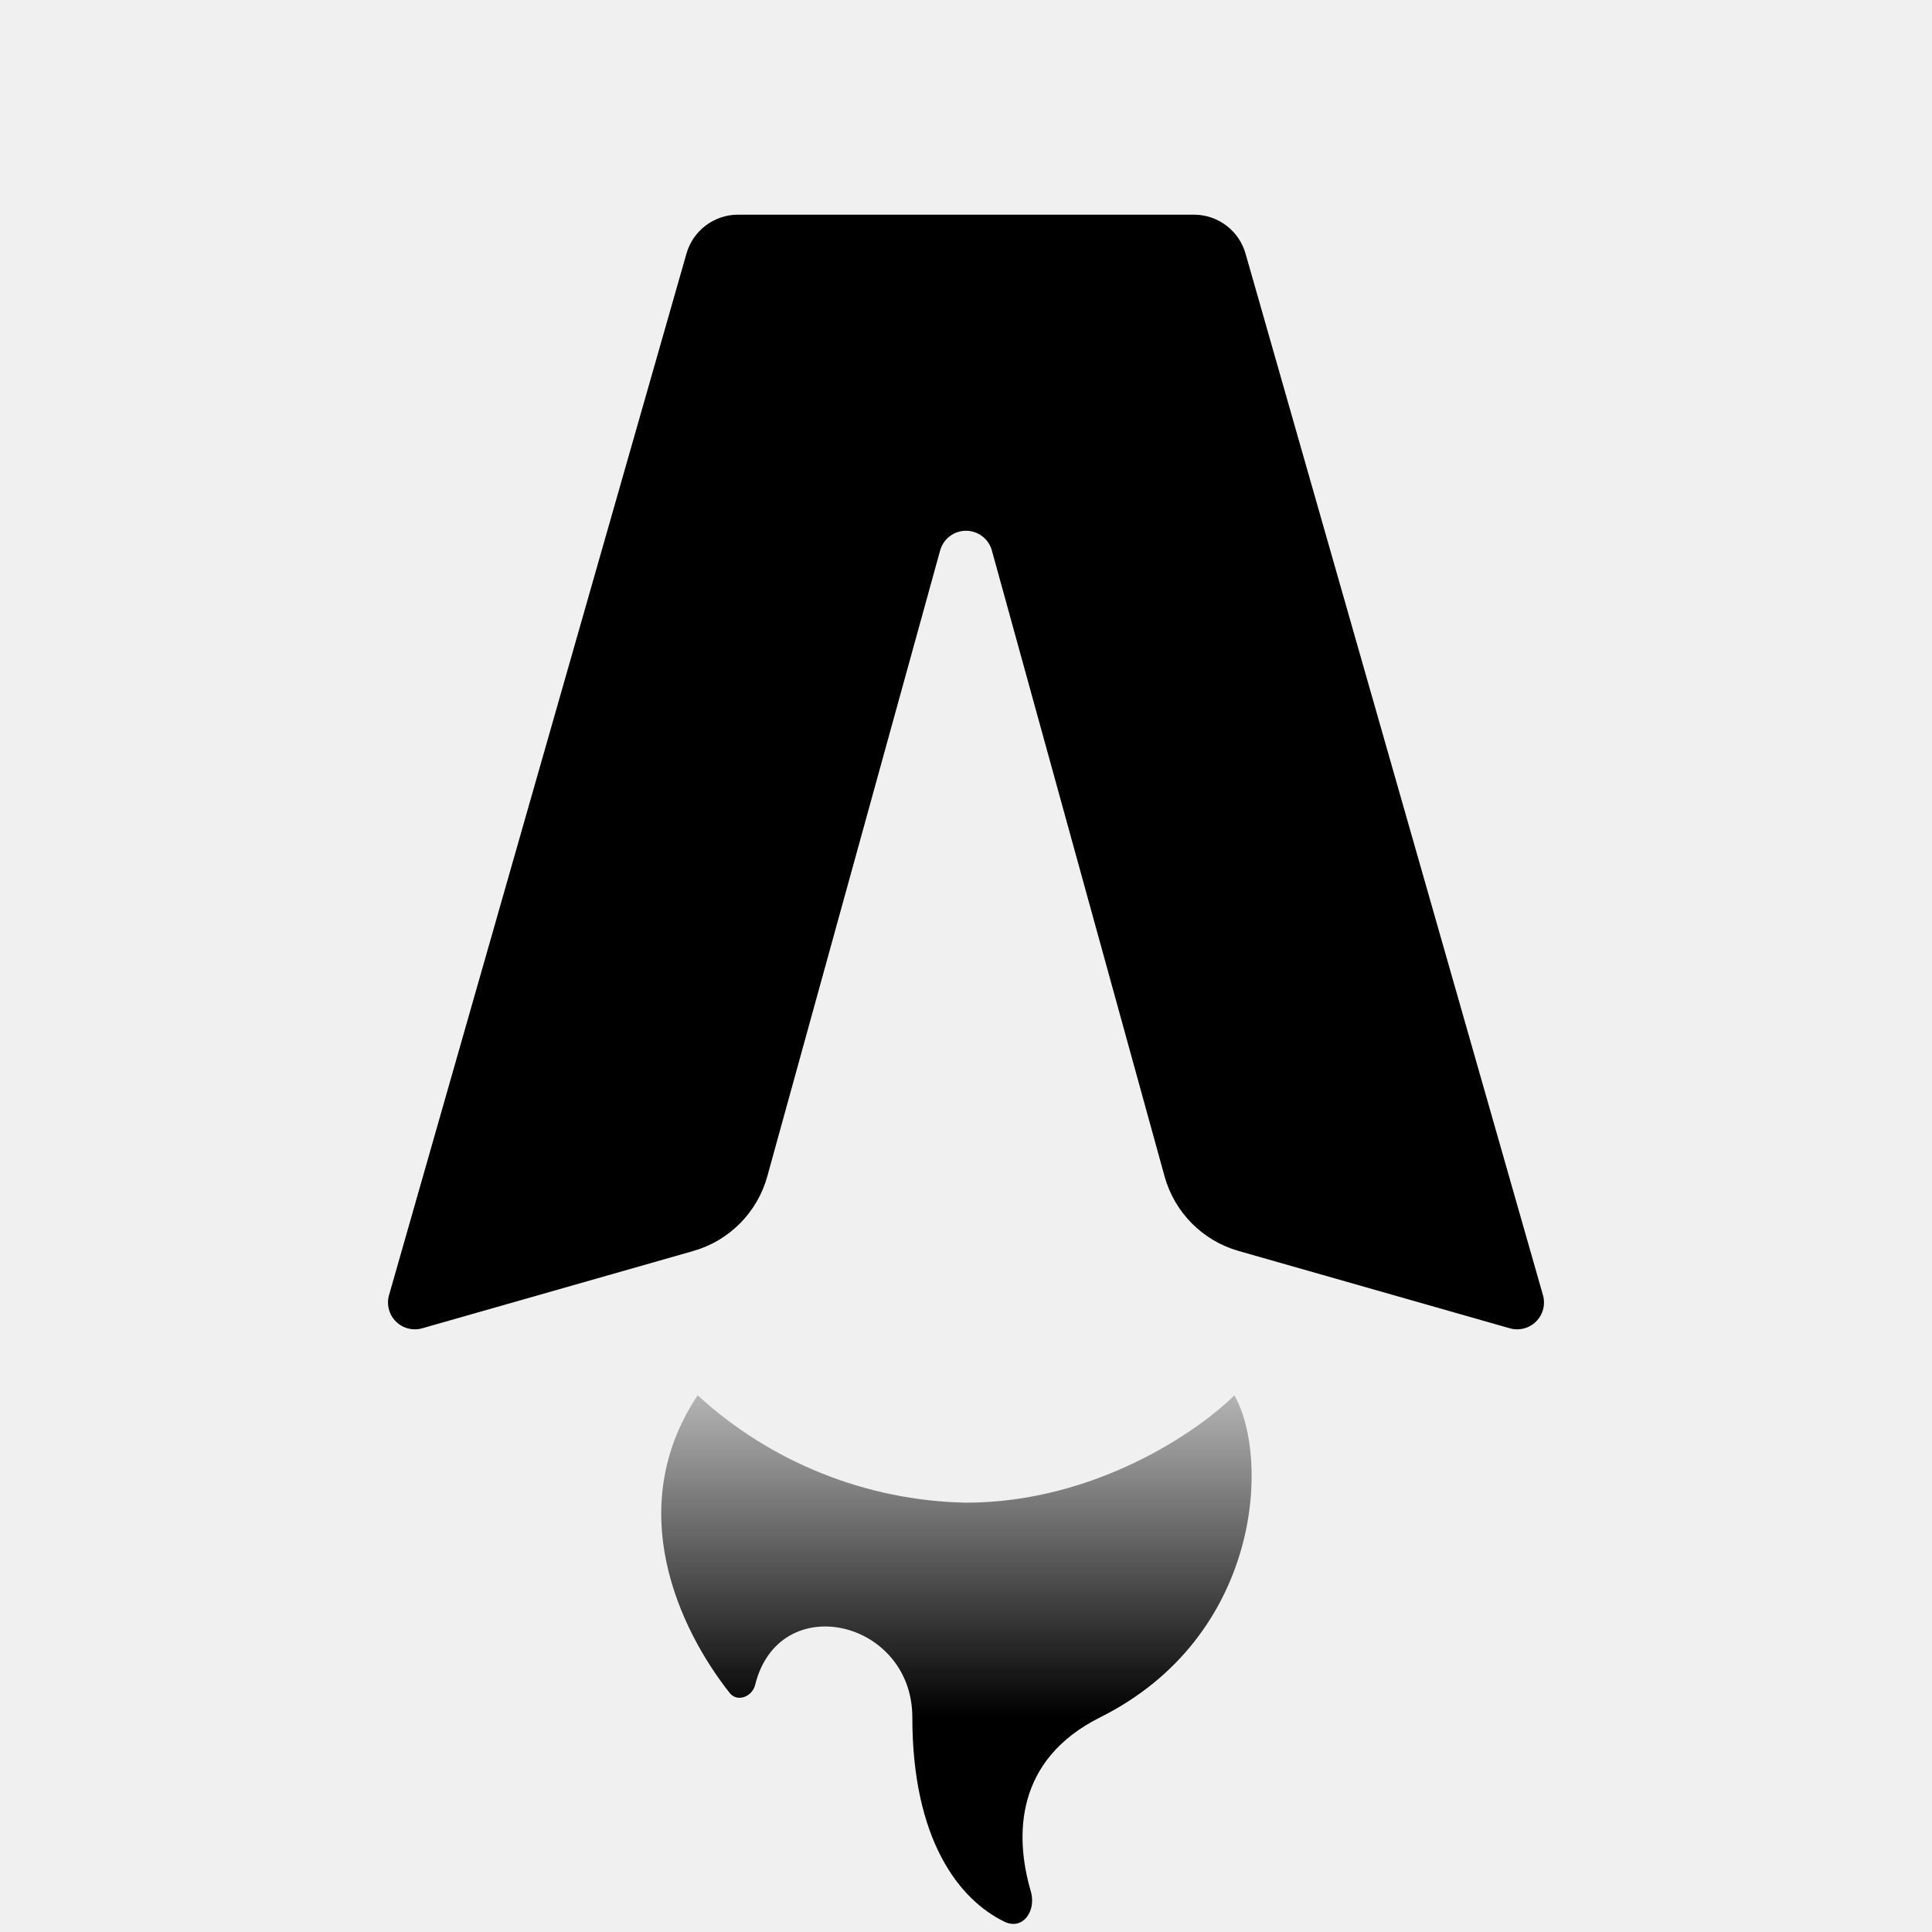
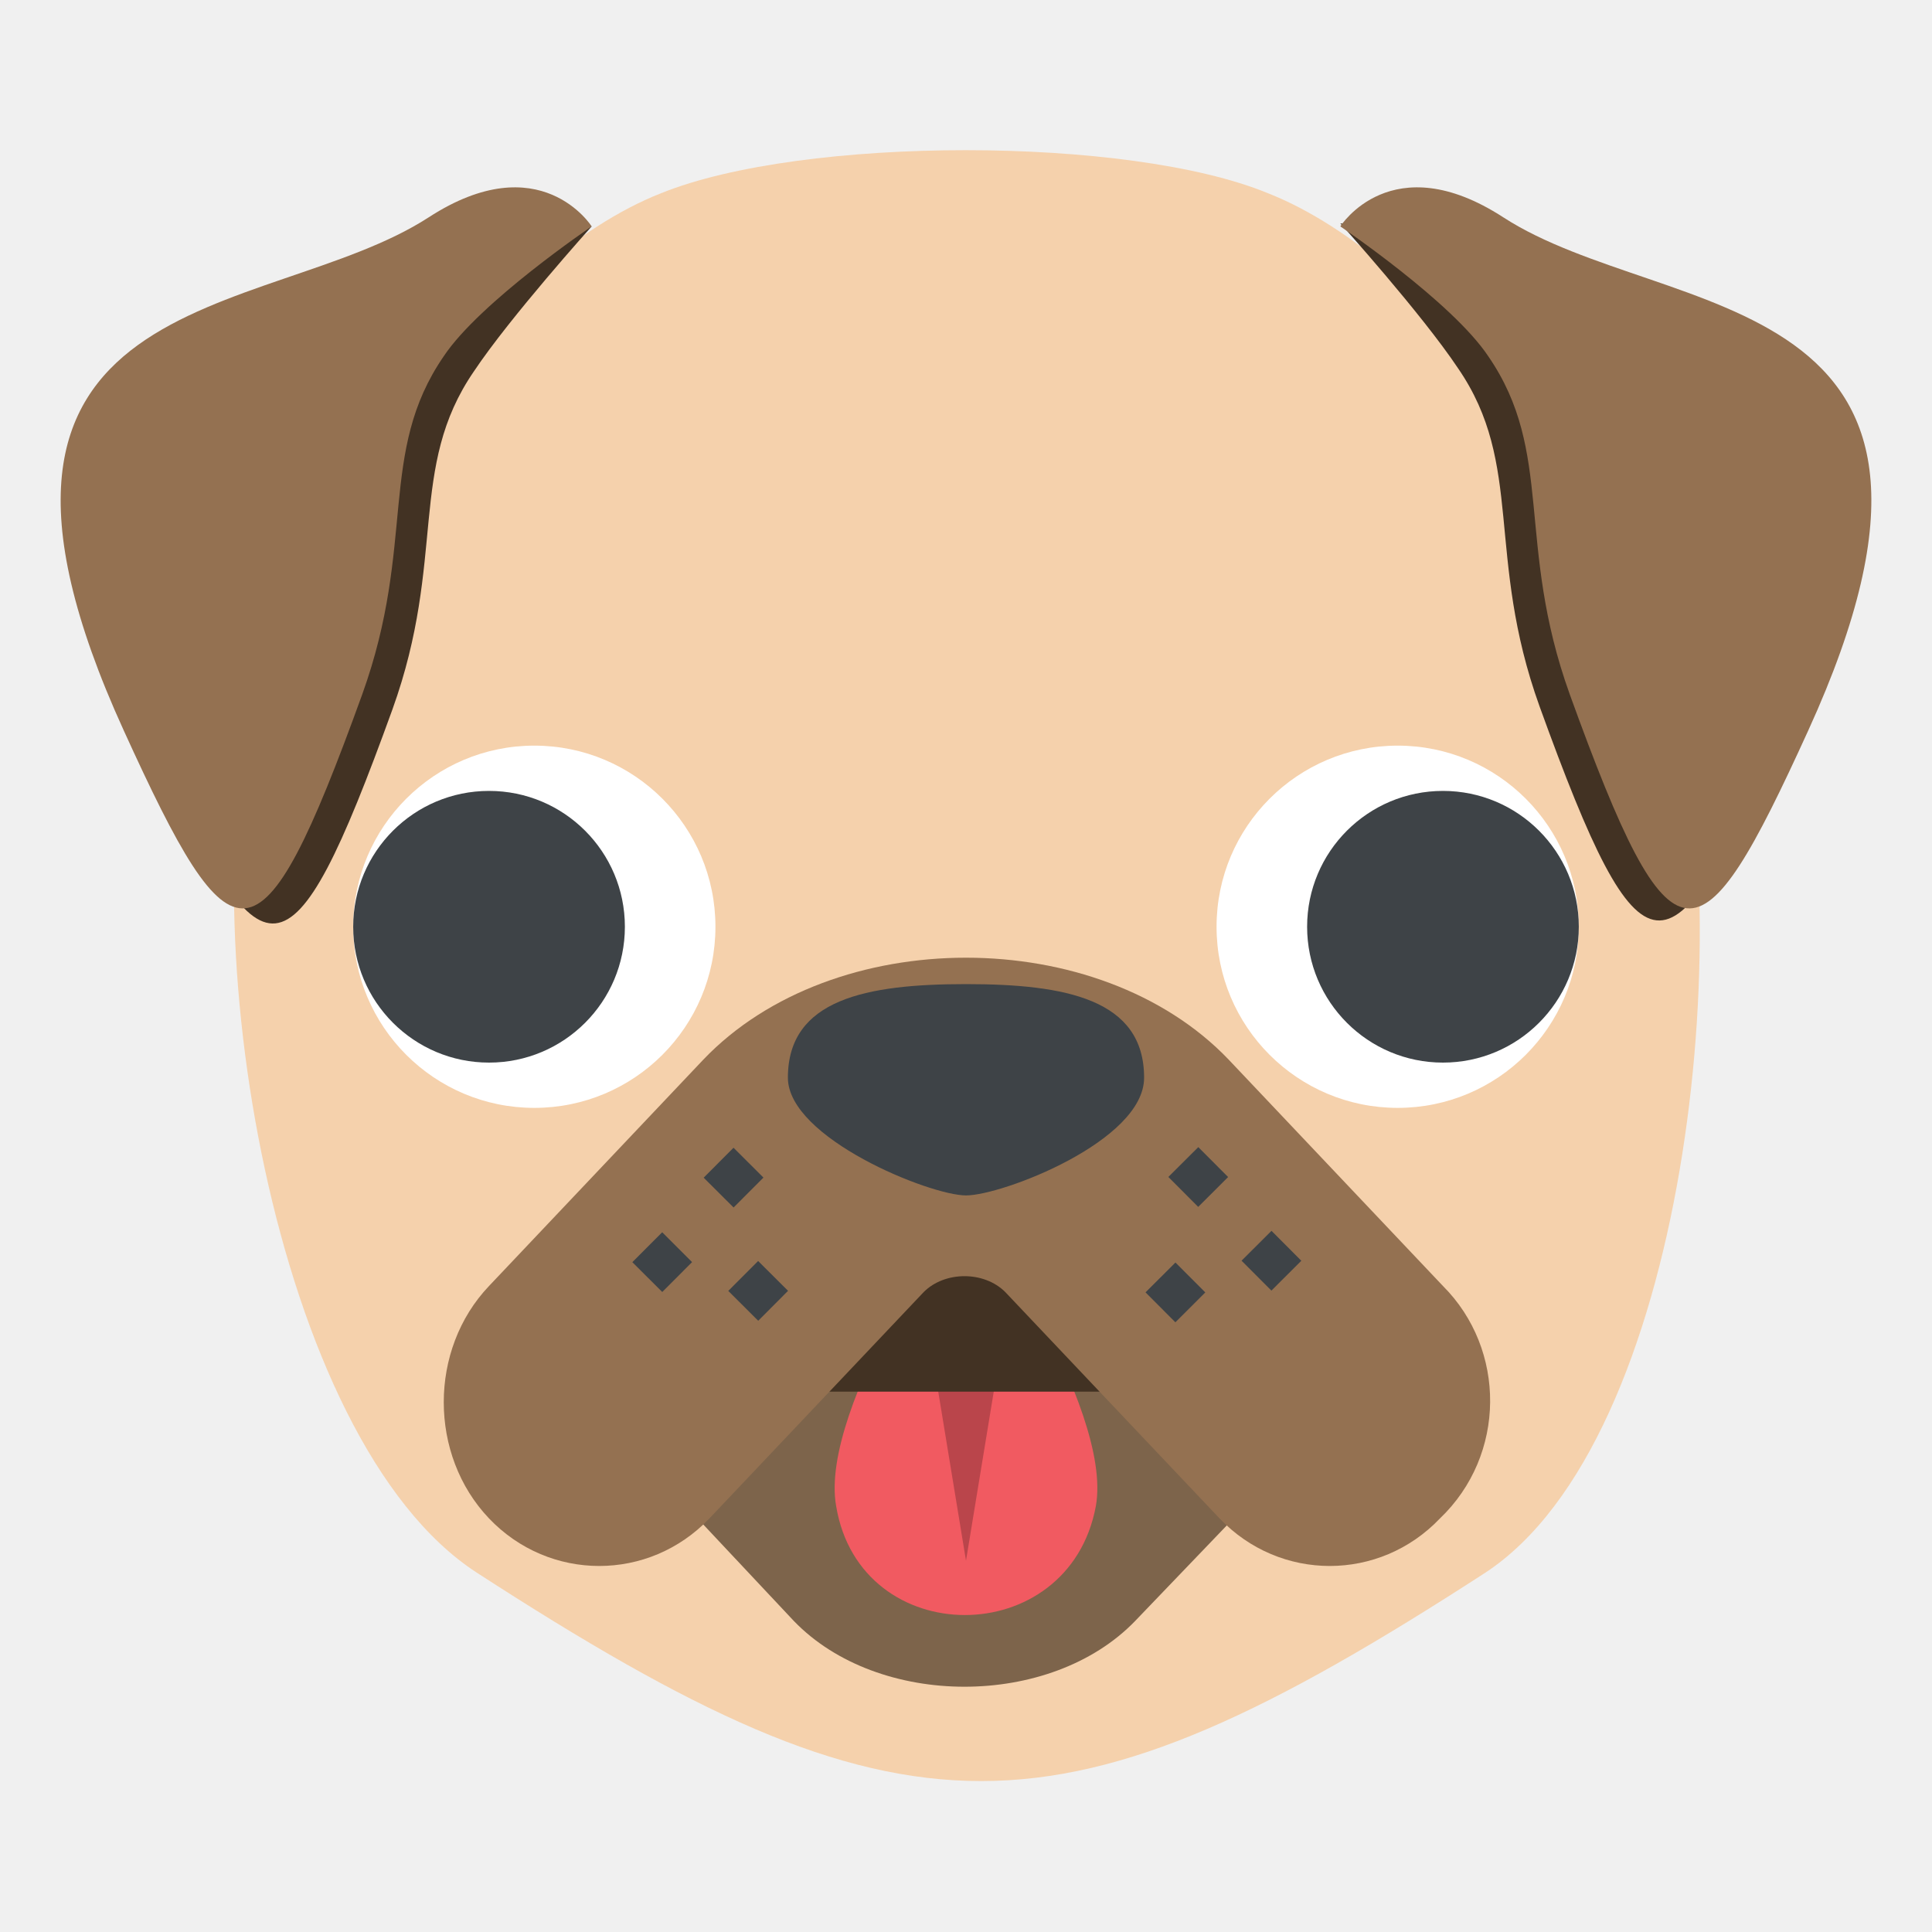
- <svg xmlns="http://www.w3.org/2000/svg" fill="none" viewBox="0 0 36 36">
-   <path fill="#000" d="M22.25 4h-8.5a1 1 0 0 0-.96.73l-5.54 19.4a.5.5 0 0 0 .62.62l5.05-1.44a2 2 0 0 0 1.38-1.4l3.22-11.66a.5.5 0 0 1 .96 0l3.22 11.67a2 2 0 0 0 1.38 1.39l5.05 1.44a.5.5 0 0 0 .62-.62l-5.54-19.4a1 1 0 0 0-.96-.73Z" />
-   <path fill="url(#gradient)" d="M18 28a7.63 7.63 0 0 1-5-2c-1.4 2.1-.35 4.35.6 5.55.14.17.41.07.47-.15.44-1.8 2.93-1.22 2.93.6 0 2.28.87 3.4 1.72 3.81.34.16.59-.2.49-.56-.31-1.05-.29-2.46 1.29-3.25 3-1.5 3.17-4.83 2.5-6-.67.67-2.6 2-5 2Z" />
-   <defs>
-     <linearGradient id="gradient" x1="16" x2="16" y1="32" y2="24" gradientUnits="userSpaceOnUse">
-       <stop stop-color="#000" />
-       <stop offset="1" stop-color="#000" stop-opacity="0" />
-     </linearGradient>
-   </defs>
-   <style>
-     @media (prefers-color-scheme:dark){:root{filter:invert(100%)}}
-   </style>
+ <svg xmlns="http://www.w3.org/2000/svg" width="800px" height="800px" viewBox="0 0 64 64" aria-hidden="true" role="img" class="iconify iconify--emojione" preserveAspectRatio="xMidYMid meet">
+   <path d="M15.8 52.1C9 47.7 6.3 30.6 8.5 22.9c1.6-5.8 7.8-14.3 13.4-16.5c4.7-1.9 15.5-1.9 20.1 0c5.6 2.2 11.8 10.7 13.4 16.5c2.2 7.8.5 24.8-6.2 29.2c-14.2 9.2-19.2 9.2-33.4 0" fill="#f5d1ac">
+ 
+ </path>
+   <path d="M5.1 24.7c3.6 7.9 4.5 8.2 7.9-1.2c1.8-5 .5-8 2.7-11.2c1.2-1.8 3.9-4.8 3.9-4.8S-1.7 9.7 5.1 24.7" fill="#423223">
+ 
+ </path>
+   <path d="M14.2 7.2c-5.4 3.5-16.9 2.1-10.1 17c3.6 7.9 4.5 8.2 7.9-1.2c1.8-5 .5-8 2.7-11.2c1.2-1.8 4.9-4.3 4.9-4.3s-1.7-2.7-5.4-.3" fill="#947151">
+ 
+ </path>
+   <path d="M58.9 24.6c-3.6 7.9-4.5 8.2-7.9-1.2c-1.8-5-.5-8-2.7-11.2c-1.2-1.8-3.9-4.8-3.9-4.8s21.3 2.3 14.5 17.2" fill="#423223">
+ 
+ </path>
+   <path d="M49.8 7.2c5.4 3.5 16.9 2.1 10.1 17c-3.6 7.9-4.5 8.2-7.9-1.2c-1.8-5-.5-8-2.7-11.2c-1.2-1.8-4.9-4.3-4.9-4.3s1.7-2.7 5.4-.3" fill="#947151">
+ 
+ </path>
+   <circle cx="17.7" cy="30.7" fill="#ffffff" r="6">
+ 
+ </circle>
+   <circle cx="16.2" cy="30.7" fill="#3e4347" r="4.5">
+ 
+ </circle>
+   <circle cx="46.3" cy="30.7" fill="#ffffff" r="6">
+ 
+ </circle>
+   <circle cx="47.8" cy="30.7" fill="#3e4347" r="4.5">
+ 
+ </circle>
+   <path d="M21.7 48.8l4.6 4.9c2.8 2.9 8.5 2.9 11.3 0l4.7-4.9l-4.8-5h-11l-4.8 5" fill="#7d644b">
+ 
+ </path>
+   <path d="M32 39.6s-4.9 7-4.3 10.3c.8 4.8 7.7 4.8 8.6 0c.6-3.3-4.3-10.3-4.3-10.3" fill="#f15a61">
+ 
+ </path>
+   <path d="M32 51.7l1.1-6.7h-2.2l1.1 6.7" fill="#ba454b">
+ 
+ </path>
+   <path fill="#423223" d="M27 41.5h10v4.6H27z">
+ 
+ </path>
+   <path d="M47.8 42.6l-7.1-7.5c-4.3-4.5-13.1-4.5-17.4 0l-7.1 7.5c-2 2.1-2 5.6 0 7.7c2 2.1 5.3 2.1 7.3 0l7.1-7.5c.7-.7 2-.7 2.7 0l7.1 7.5c2 2.1 5.3 2.1 7.3 0c2.2-2.1 2.2-5.6.1-7.7" fill="#947151">
+ 
+ </path>
+   <g fill="#3e4347">
+     <path d="M26.1 35.7c0-2.6 2.6-3.1 5.9-3.1c3.3 0 5.9.5 5.9 3.1c0 2.1-4.7 3.9-5.9 3.9c-1.2 0-5.9-1.9-5.9-3.9">
+ 
+ </path>
+     <path d="M23.31 39.012l.989-.992l.991.989l-.989.991z">
+ 
+ </path>
+     <path d="M20.947 41.811l.989-.991l.99.989l-.988.99z">
+ 
+ </path>
+     <path d="M24.125 42.763l.989-.991l.991.988l-.988.992z">
+ 
+ </path>
+     <path d="M38.703 38.988l.992-.988l.988.991l-.991.989z">
+ 
+ </path>
+     <path d="M41.128 41.762l.992-.989l.988.991l-.991.989z">
+ 
+ </path>
+     <path d="M37.947 42.811l.991-.988l.989.99l-.991.99z">
+ 
+ </path>
+   </g>
</svg>
